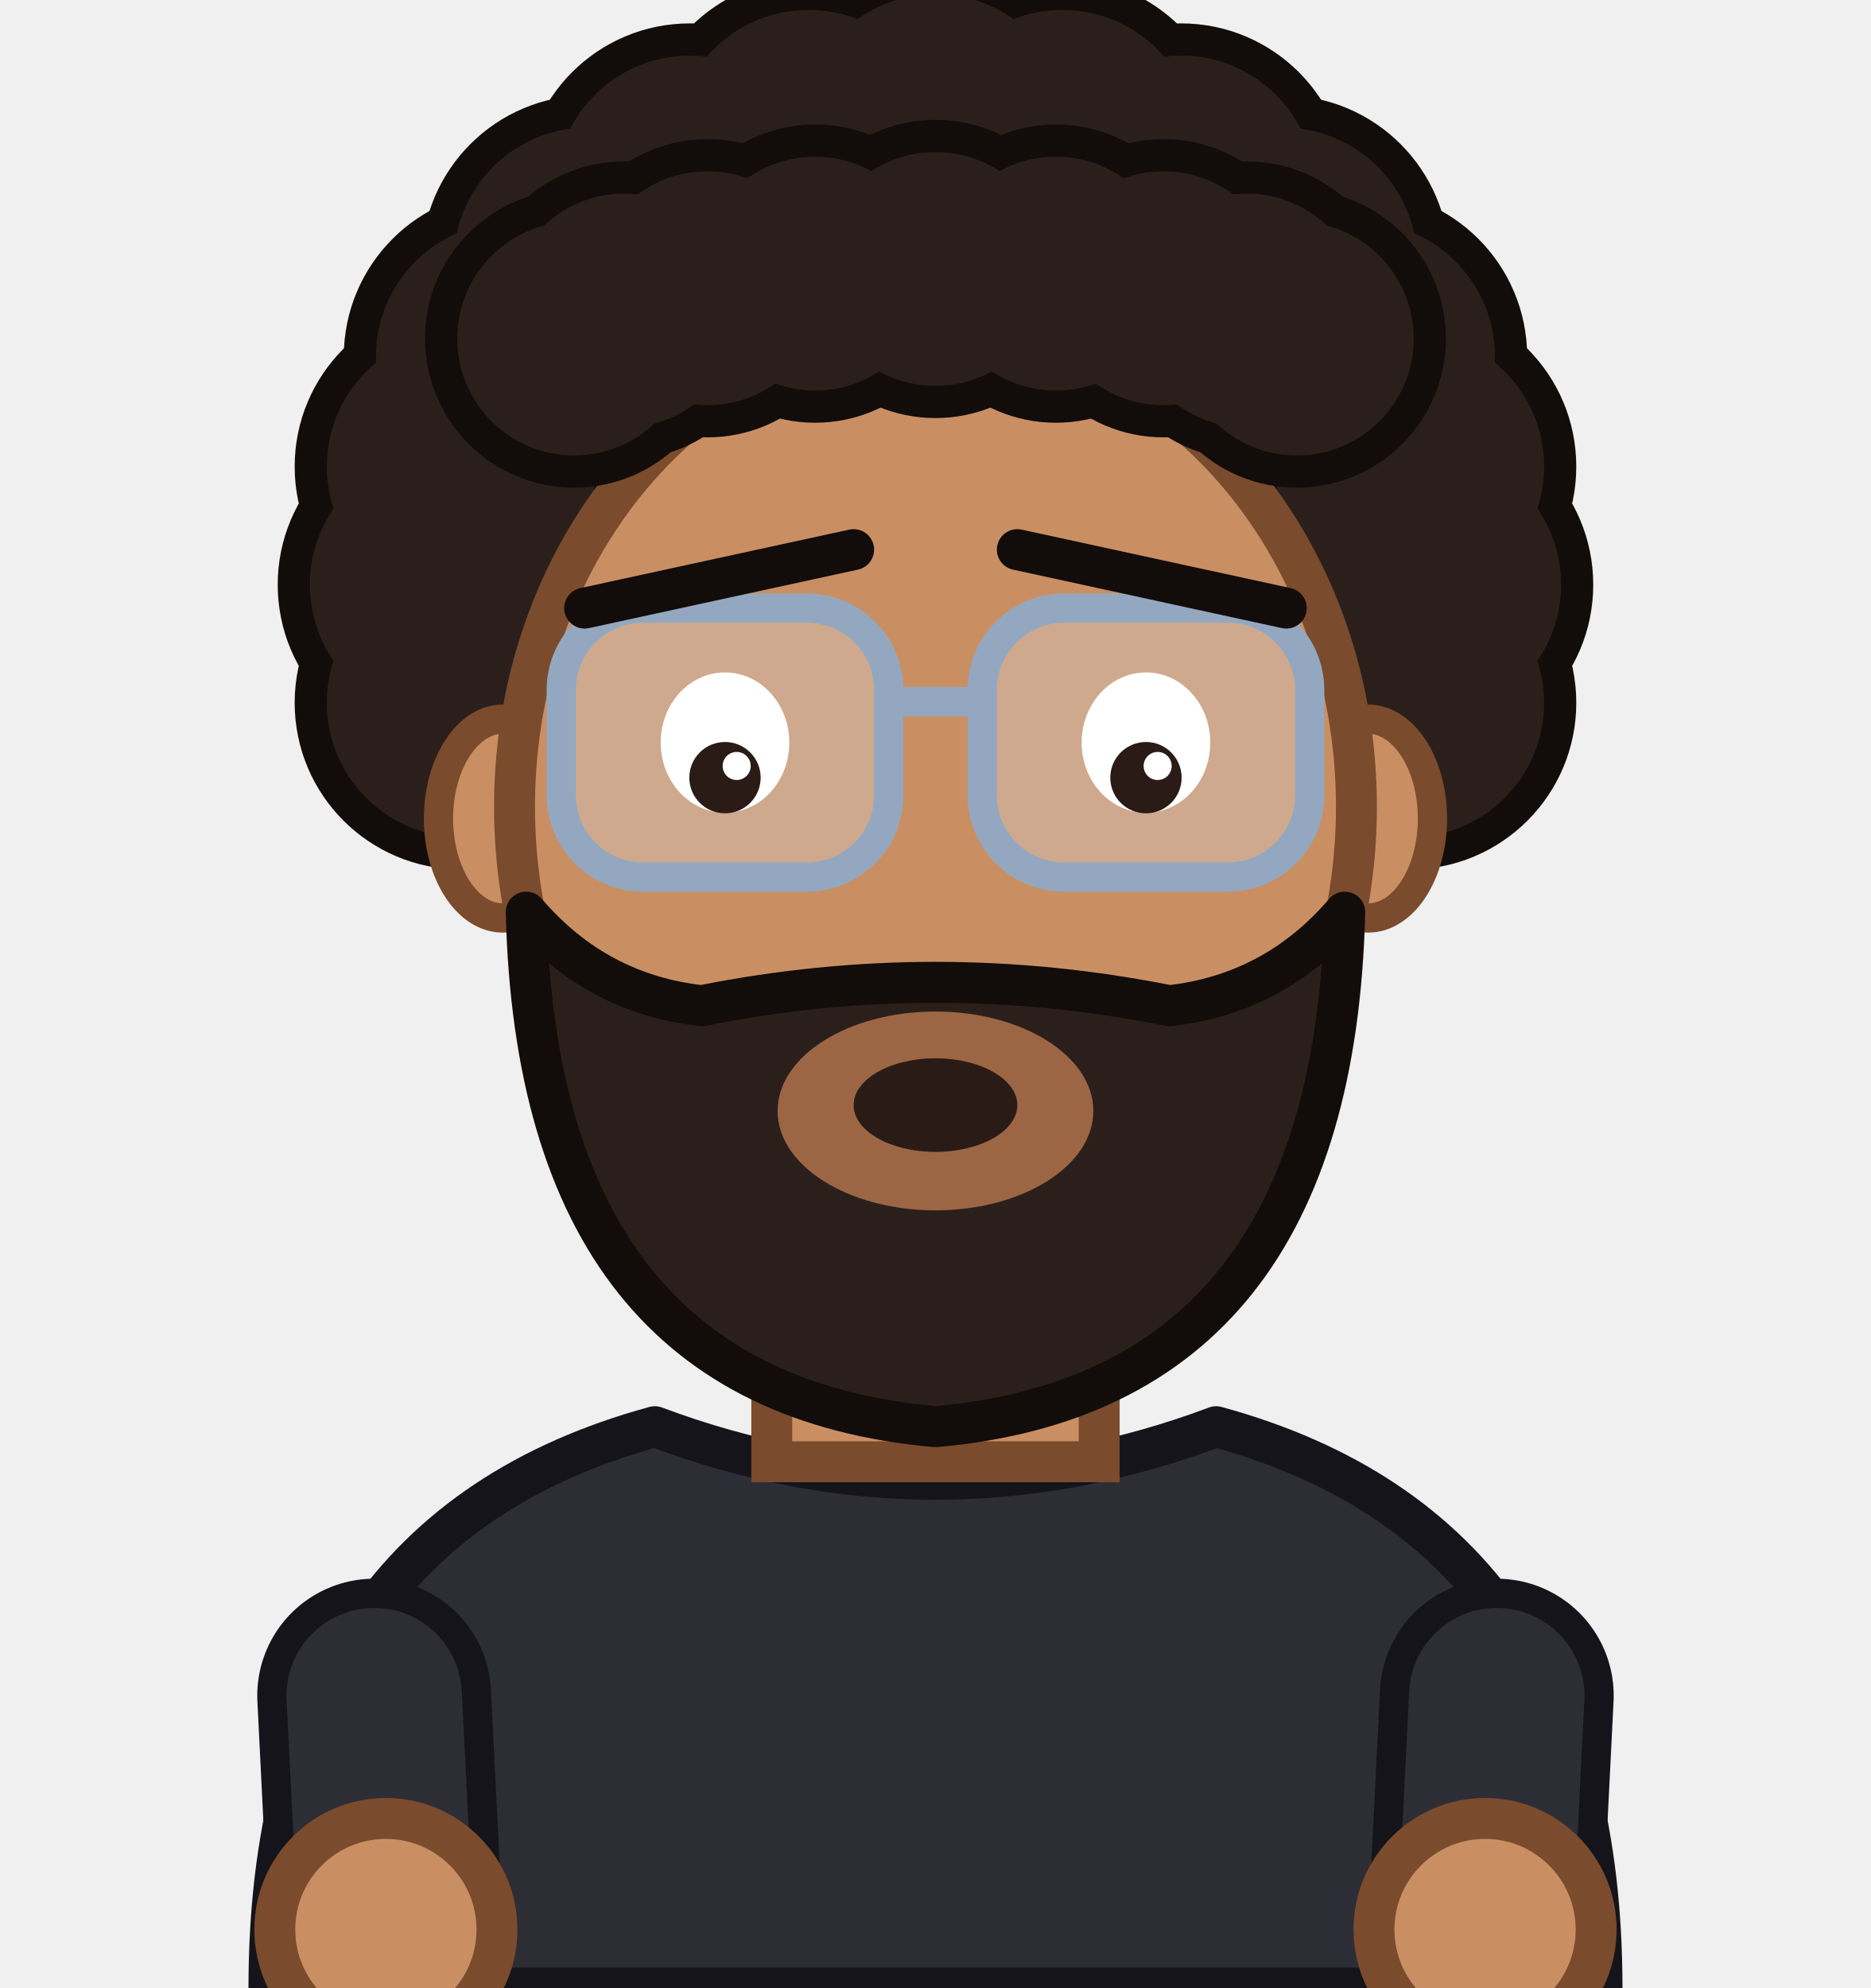
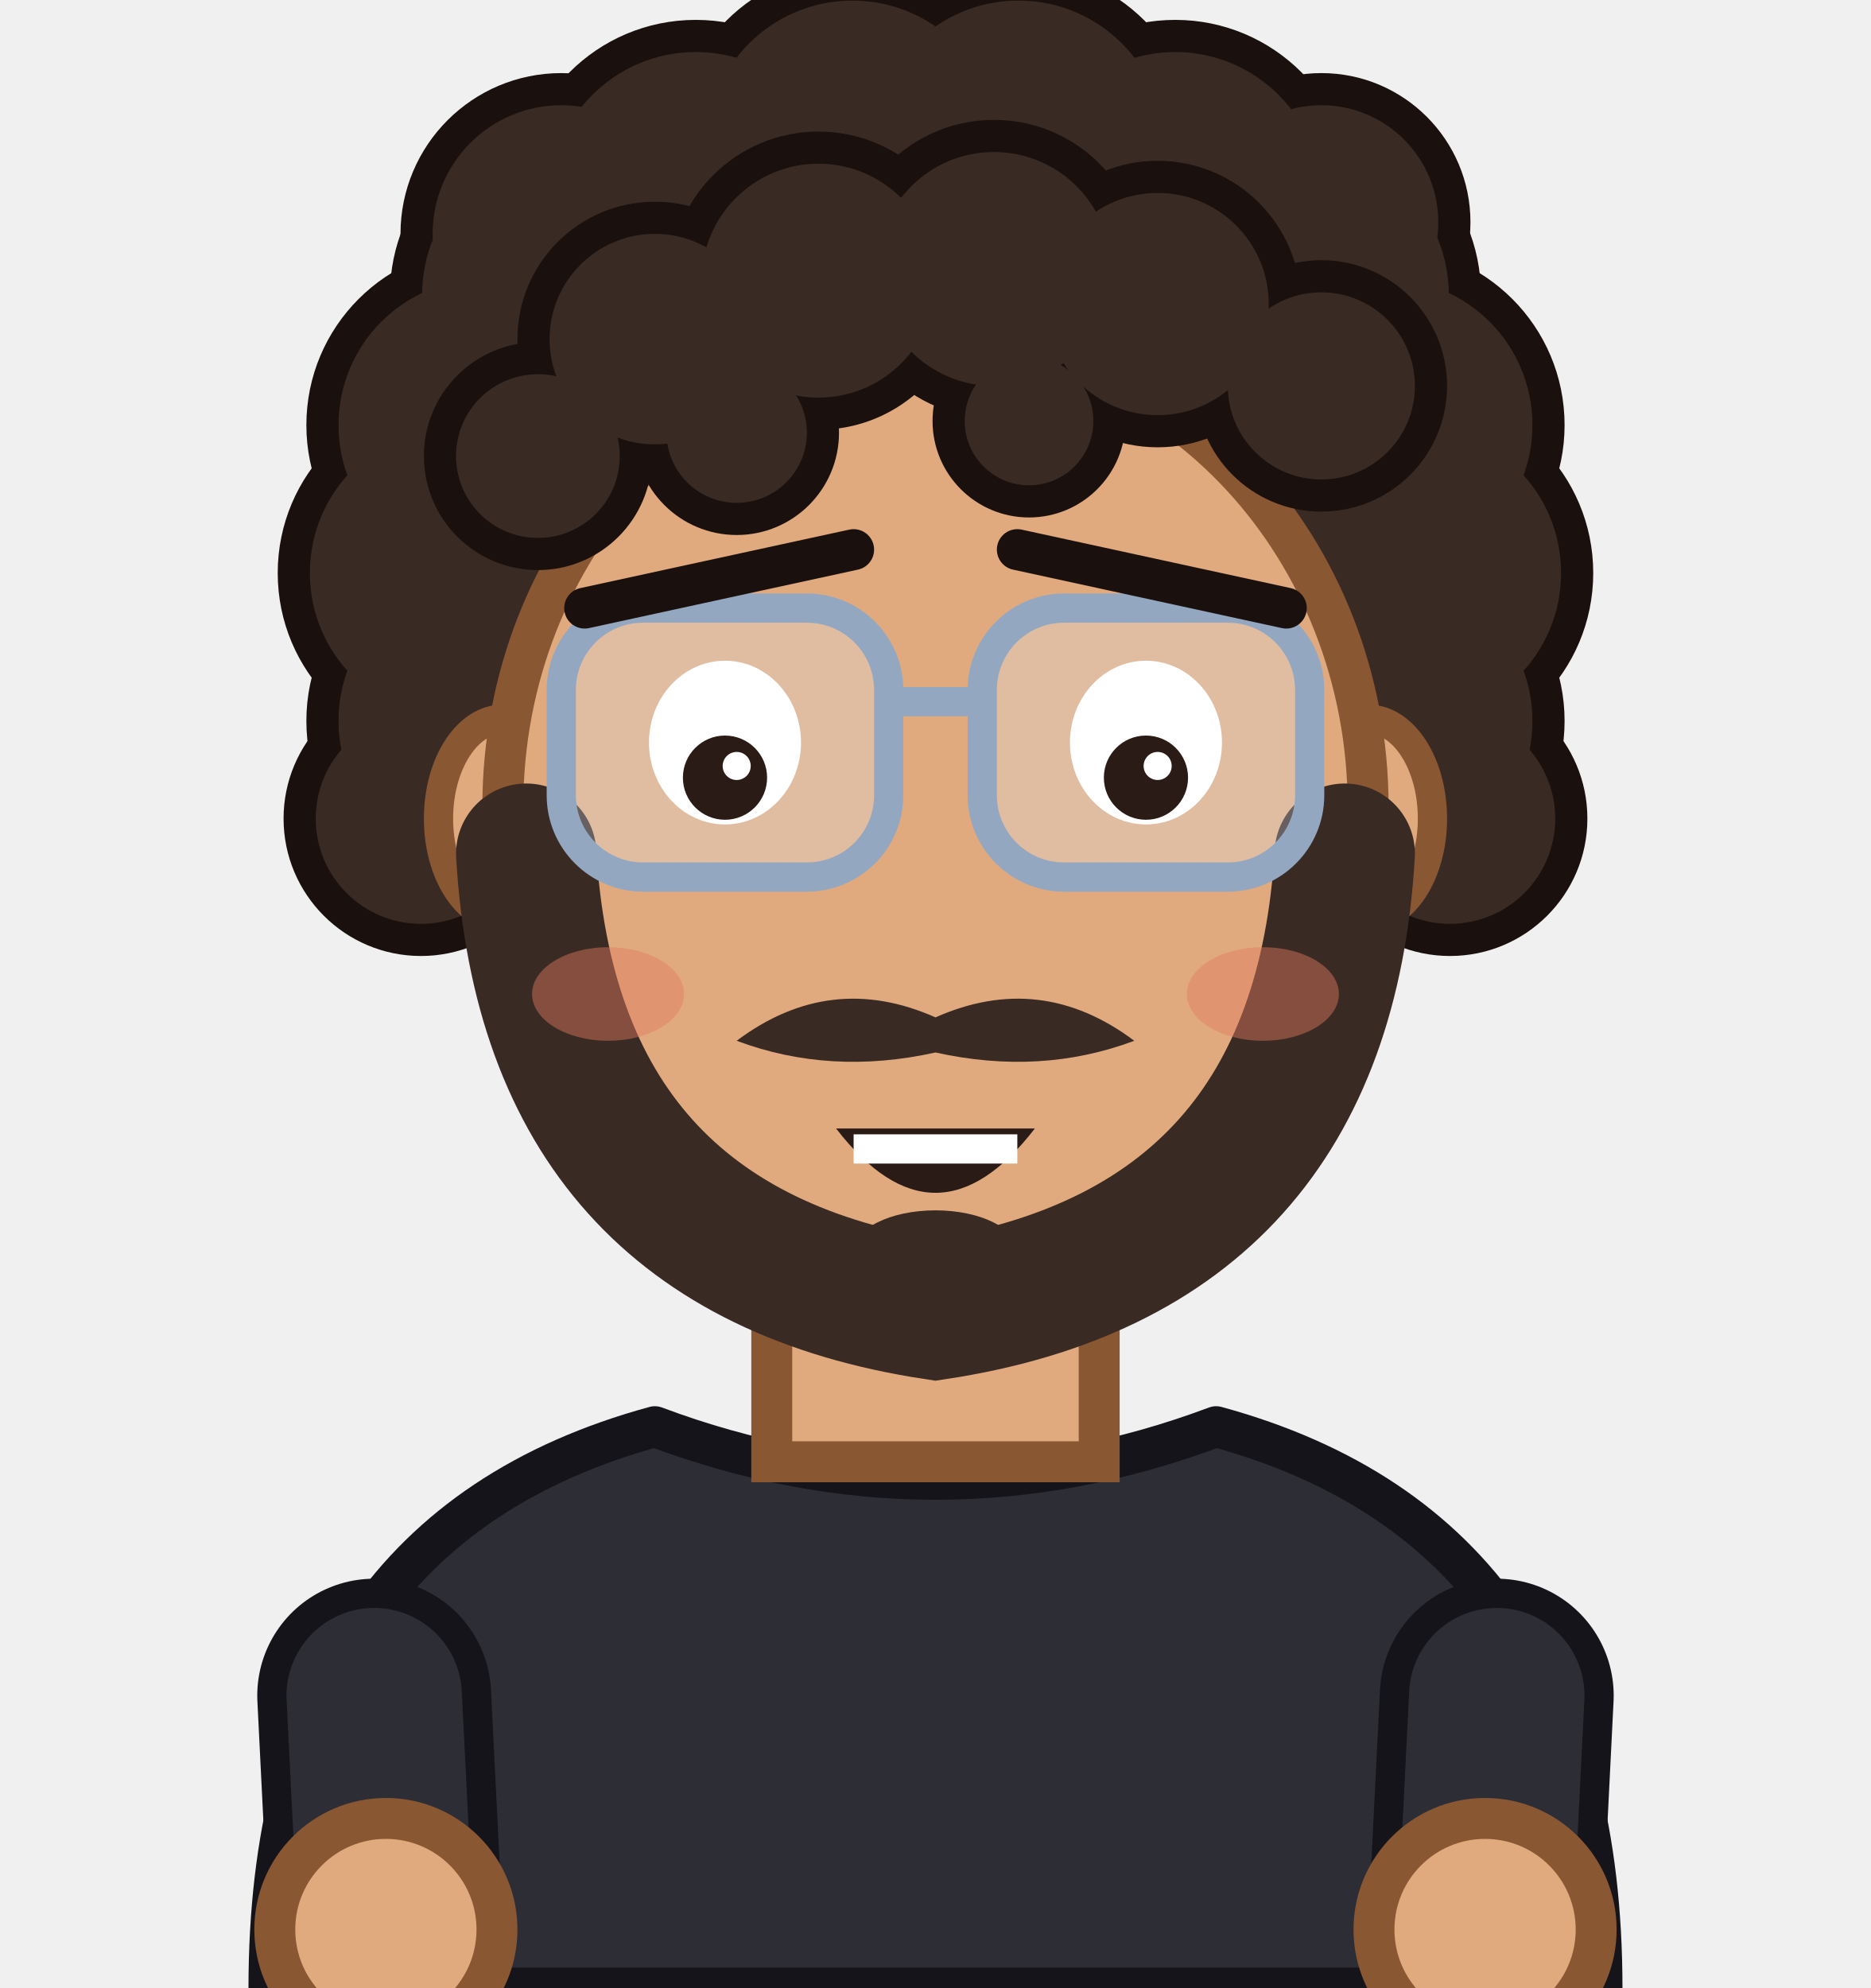
<svg xmlns="http://www.w3.org/2000/svg" viewBox="0 0 320 340" width="320" height="340">
  <g transform="rotate(0 160 250)">
-     <circle cx="78.9" cy="120.2" r="25" fill="#2B1F1B" stroke="#120C0A" stroke-width="7" />
-     <circle cx="76.0" cy="100.0" r="25" fill="#2B1F1B" stroke="#120C0A" stroke-width="7" />
-     <circle cx="78.9" cy="79.8" r="25" fill="#2B1F1B" stroke="#120C0A" stroke-width="7" />
-     <circle cx="87.3" cy="61.0" r="25" fill="#2B1F1B" stroke="#120C0A" stroke-width="7" />
-     <circle cx="100.6" cy="44.8" r="25" fill="#2B1F1B" stroke="#120C0A" stroke-width="7" />
-     <circle cx="118.0" cy="32.5" r="25" fill="#2B1F1B" stroke="#120C0A" stroke-width="7" />
-     <circle cx="138.3" cy="24.7" r="25" fill="#2B1F1B" stroke="#120C0A" stroke-width="7" />
-     <circle cx="160.0" cy="22.0" r="25" fill="#2B1F1B" stroke="#120C0A" stroke-width="7" />
-     <circle cx="181.7" cy="24.7" r="25" fill="#2B1F1B" stroke="#120C0A" stroke-width="7" />
-     <circle cx="202.0" cy="32.5" r="25" fill="#2B1F1B" stroke="#120C0A" stroke-width="7" />
-     <circle cx="219.4" cy="44.8" r="25" fill="#2B1F1B" stroke="#120C0A" stroke-width="7" />
-     <circle cx="232.7" cy="61.0" r="25" fill="#2B1F1B" stroke="#120C0A" stroke-width="7" />
-     <circle cx="241.1" cy="79.8" r="25" fill="#2B1F1B" stroke="#120C0A" stroke-width="7" />
-     <circle cx="244.0" cy="100.0" r="25" fill="#2B1F1B" stroke="#120C0A" stroke-width="7" />
-     <circle cx="241.1" cy="120.2" r="25" fill="#2B1F1B" stroke="#120C0A" stroke-width="7" />
-     <circle cx="78.9" cy="120.2" r="23" fill="#2B1F1B" />
-     <circle cx="76.0" cy="100.0" r="23" fill="#2B1F1B" />
-     <circle cx="78.9" cy="79.8" r="23" fill="#2B1F1B" />
-     <circle cx="87.3" cy="61.0" r="23" fill="#2B1F1B" />
-     <circle cx="100.6" cy="44.8" r="23" fill="#2B1F1B" />
-     <circle cx="118.0" cy="32.5" r="23" fill="#2B1F1B" />
-     <circle cx="138.3" cy="24.7" r="23" fill="#2B1F1B" />
-     <circle cx="160.0" cy="22.0" r="23" fill="#2B1F1B" />
-     <circle cx="181.7" cy="24.7" r="23" fill="#2B1F1B" />
-     <circle cx="202.0" cy="32.5" r="23" fill="#2B1F1B" />
-     <circle cx="219.4" cy="44.8" r="23" fill="#2B1F1B" />
-     <circle cx="232.7" cy="61.0" r="23" fill="#2B1F1B" />
-     <circle cx="241.1" cy="79.8" r="23" fill="#2B1F1B" />
-     <circle cx="244.0" cy="100.0" r="23" fill="#2B1F1B" />
-     <circle cx="241.1" cy="120.2" r="23" fill="#2B1F1B" />
+     <circle cx="82.9" cy="123.3" r="27" fill="#3A2A24" stroke="#1A100D" stroke-width="7" />
+     <circle cx="78.0" cy="98.0" r="27" fill="#3A2A24" stroke="#1A100D" stroke-width="7" />
+     <circle cx="82.9" cy="72.7" r="27" fill="#3A2A24" stroke="#1A100D" stroke-width="7" />
+     <circle cx="97.2" cy="50.4" r="27" fill="#3A2A24" stroke="#1A100D" stroke-width="7" />
+     <circle cx="119.0" cy="33.9" r="27" fill="#3A2A24" stroke="#1A100D" stroke-width="7" />
+     <circle cx="145.8" cy="25.1" r="27" fill="#3A2A24" stroke="#1A100D" stroke-width="7" />
+     <circle cx="174.2" cy="25.1" r="27" fill="#3A2A24" stroke="#1A100D" stroke-width="7" />
+     <circle cx="201.0" cy="33.9" r="27" fill="#3A2A24" stroke="#1A100D" stroke-width="7" />
+     <circle cx="222.8" cy="50.4" r="27" fill="#3A2A24" stroke="#1A100D" stroke-width="7" />
+     <circle cx="237.1" cy="72.7" r="27" fill="#3A2A24" stroke="#1A100D" stroke-width="7" />
+     <circle cx="242.0" cy="98.0" r="27" fill="#3A2A24" stroke="#1A100D" stroke-width="7" />
+     <circle cx="237.1" cy="123.3" r="27" fill="#3A2A24" stroke="#1A100D" stroke-width="7" />
+     <circle cx="72.0" cy="140.0" r="20" fill="#3A2A24" stroke="#1A100D" stroke-width="7" />
+     <circle cx="248.0" cy="140.0" r="20" fill="#3A2A24" stroke="#1A100D" stroke-width="7" />
+     <circle cx="96.0" cy="40.0" r="24" fill="#3A2A24" stroke="#1A100D" stroke-width="7" />
+     <circle cx="226.0" cy="38.0" r="22" fill="#3A2A24" stroke="#1A100D" stroke-width="7" />
+     <circle cx="82.9" cy="123.3" r="25" fill="#3A2A24" />
+     <circle cx="78.0" cy="98.0" r="25" fill="#3A2A24" />
+     <circle cx="82.9" cy="72.7" r="25" fill="#3A2A24" />
+     <circle cx="97.2" cy="50.4" r="25" fill="#3A2A24" />
+     <circle cx="119.0" cy="33.9" r="25" fill="#3A2A24" />
+     <circle cx="145.8" cy="25.1" r="25" fill="#3A2A24" />
+     <circle cx="174.2" cy="25.1" r="25" fill="#3A2A24" />
+     <circle cx="201.0" cy="33.9" r="25" fill="#3A2A24" />
+     <circle cx="222.8" cy="50.4" r="25" fill="#3A2A24" />
+     <circle cx="237.1" cy="72.7" r="25" fill="#3A2A24" />
+     <circle cx="242.0" cy="98.0" r="25" fill="#3A2A24" />
+     <circle cx="237.1" cy="123.3" r="25" fill="#3A2A24" />
+     <circle cx="72.0" cy="140.0" r="18" fill="#3A2A24" />
+     <circle cx="248.0" cy="140.0" r="18" fill="#3A2A24" />
+     <circle cx="96.0" cy="40.0" r="22" fill="#3A2A24" />
+     <circle cx="226.0" cy="38.0" r="20" fill="#3A2A24" />
    <path d="M46 340 Q46 262 112 244 Q160 262 208 244 Q274 262 274 340 Z" fill="#2D2D36" stroke="#14141A" stroke-width="7" stroke-linejoin="round" />
-     <rect x="132" y="210" width="56" height="40" fill="#C98F63" stroke="#7A4B2C" stroke-width="7" />
-     <ellipse cx="86" cy="140" rx="11" ry="17" fill="#C98F63" stroke="#7A4B2C" stroke-width="5" />
-     <ellipse cx="234" cy="140" rx="11" ry="17" fill="#C98F63" stroke="#7A4B2C" stroke-width="5" />
-     <ellipse cx="160" cy="138" rx="72" ry="82" fill="#C98F63" stroke="#7A4B2C" stroke-width="7" />
-     <path d="M90 156 Q92 238 160 244 Q228 238 230 156 Q218 170 200 172 Q160 164 120 172 Q102 170 90 156 Z" fill="#2B1F1B" stroke="#120C0A" stroke-width="7" stroke-linejoin="round" />
-     <ellipse cx="160" cy="190" rx="27" ry="17" fill="#9C6644" />
+     <rect x="132" y="210" width="56" height="40" fill="#E0AA7E" stroke="#8A5733" stroke-width="7" />
+     <ellipse cx="86" cy="140" rx="11" ry="17" fill="#E0AA7E" stroke="#8A5733" stroke-width="5" />
+     <ellipse cx="234" cy="140" rx="11" ry="17" fill="#E0AA7E" stroke="#8A5733" stroke-width="5" />
+     <ellipse cx="160" cy="138" rx="74" ry="80" fill="#E0AA7E" stroke="#8A5733" stroke-width="7" />
+     <path d="M90 146 Q94 214 160 224 Q226 214 230 146" fill="none" stroke="#3A2A24" stroke-width="24" stroke-linecap="round" />
+     <path d="M126 178 Q142 166 160 174 Q178 166 194 178 Q178 184 160 180 Q142 184 126 178 Z" fill="#3A2A24" />
+     <ellipse cx="160" cy="214" rx="14" ry="7" fill="#3A2A24" />
+     <ellipse cx="104" cy="170" rx="13" ry="8" fill="#E0795F" opacity=".45" />
+     <ellipse cx="216" cy="170" rx="13" ry="8" fill="#E0795F" opacity=".45" />
    <rect x="96" y="104" width="56" height="46" rx="14" fill="#DDEBFA" fill-opacity=".28" stroke="#93A8C0" stroke-width="5" />
    <rect x="168" y="104" width="56" height="46" rx="14" fill="#DDEBFA" fill-opacity=".28" stroke="#93A8C0" stroke-width="5" />
    <path d="M152 120 H168" stroke="#93A8C0" stroke-width="5" />
-     <ellipse cx="124" cy="127" rx="11" ry="12" fill="#fff" />
-     <circle cx="124" cy="133" r="6.1" fill="#2A1B16" />
+     <ellipse cx="124" cy="127" rx="13" ry="14" fill="#fff" />
+     <circle cx="124" cy="133" r="7.2" fill="#2A1B16" />
    <circle cx="126" cy="131" r="2.4" fill="#fff" />
-     <ellipse cx="196" cy="127" rx="11" ry="12" fill="#fff" />
-     <circle cx="196" cy="133" r="6.1" fill="#2A1B16" />
+     <ellipse cx="196" cy="127" rx="13" ry="14" fill="#fff" />
+     <circle cx="196" cy="133" r="7.2" fill="#2A1B16" />
    <circle cx="198" cy="131" r="2.4" fill="#fff" />
-     <path d="M100 104 L146 94" stroke="#120C0A" stroke-width="7" stroke-linecap="round" />
-     <path d="M220 104 L174 94" stroke="#120C0A" stroke-width="7" stroke-linecap="round" />
-     <ellipse cx="160" cy="189" rx="14" ry="8" fill="#2A1B16" />
-     <circle cx="98.2" cy="57.9" r="22" fill="#2B1F1B" stroke="#120C0A" stroke-width="7" />
-     <circle cx="106.8" cy="53.1" r="22" fill="#2B1F1B" stroke="#120C0A" stroke-width="7" />
-     <circle cx="121.0" cy="49.3" r="22" fill="#2B1F1B" stroke="#120C0A" stroke-width="7" />
-     <circle cx="139.4" cy="46.8" r="22" fill="#2B1F1B" stroke="#120C0A" stroke-width="7" />
-     <circle cx="160.0" cy="46.0" r="22" fill="#2B1F1B" stroke="#120C0A" stroke-width="7" />
-     <circle cx="180.6" cy="46.8" r="22" fill="#2B1F1B" stroke="#120C0A" stroke-width="7" />
-     <circle cx="199.0" cy="49.3" r="22" fill="#2B1F1B" stroke="#120C0A" stroke-width="7" />
-     <circle cx="213.2" cy="53.1" r="22" fill="#2B1F1B" stroke="#120C0A" stroke-width="7" />
-     <circle cx="221.8" cy="57.9" r="22" fill="#2B1F1B" stroke="#120C0A" stroke-width="7" />
-     <circle cx="98.2" cy="57.9" r="20" fill="#2B1F1B" />
-     <circle cx="106.8" cy="53.1" r="20" fill="#2B1F1B" />
-     <circle cx="121.0" cy="49.3" r="20" fill="#2B1F1B" />
-     <circle cx="139.4" cy="46.8" r="20" fill="#2B1F1B" />
-     <circle cx="160.0" cy="46.0" r="20" fill="#2B1F1B" />
-     <circle cx="180.6" cy="46.8" r="20" fill="#2B1F1B" />
-     <circle cx="199.0" cy="49.3" r="20" fill="#2B1F1B" />
-     <circle cx="213.2" cy="53.1" r="20" fill="#2B1F1B" />
-     <circle cx="221.8" cy="57.9" r="20" fill="#2B1F1B" />
+     <path d="M100 104 L146 94" stroke="#1A100D" stroke-width="7" stroke-linecap="round" />
+     <path d="M220 104 L174 94" stroke="#1A100D" stroke-width="7" stroke-linecap="round" />
+     <path d="M143 193 Q160 215 177 193 Z" fill="#2A1B16" />
+     <path d="M146 194 H174 V199 H146 Z" fill="#fff" />
+     <circle cx="112.0" cy="58.0" r="20" fill="#3A2A24" stroke="#1A100D" stroke-width="7" />
+     <circle cx="140.0" cy="48.0" r="22" fill="#3A2A24" stroke="#1A100D" stroke-width="7" />
+     <circle cx="170.0" cy="46.0" r="22" fill="#3A2A24" stroke="#1A100D" stroke-width="7" />
+     <circle cx="198.0" cy="52.0" r="21" fill="#3A2A24" stroke="#1A100D" stroke-width="7" />
+     <circle cx="226.0" cy="66.0" r="18" fill="#3A2A24" stroke="#1A100D" stroke-width="7" />
+     <circle cx="92.0" cy="78.0" r="16" fill="#3A2A24" stroke="#1A100D" stroke-width="7" />
+     <circle cx="126.0" cy="74.0" r="14" fill="#3A2A24" stroke="#1A100D" stroke-width="7" />
+     <circle cx="176.0" cy="72.0" r="13" fill="#3A2A24" stroke="#1A100D" stroke-width="7" />
+     <circle cx="112.0" cy="58.0" r="18" fill="#3A2A24" />
+     <circle cx="140.0" cy="48.0" r="20" fill="#3A2A24" />
+     <circle cx="170.0" cy="46.0" r="20" fill="#3A2A24" />
+     <circle cx="198.0" cy="52.0" r="19" fill="#3A2A24" />
+     <circle cx="226.0" cy="66.0" r="16" fill="#3A2A24" />
+     <circle cx="92.0" cy="78.0" r="14" fill="#3A2A24" />
+     <circle cx="126.0" cy="74.0" r="12" fill="#3A2A24" />
+     <circle cx="176.0" cy="72.0" r="11" fill="#3A2A24" />
    <path d="M64 290 L66 330" stroke="#14141A" stroke-width="40" stroke-linecap="round" />
    <path d="M64 290 L66 330" stroke="#2D2D36" stroke-width="30" stroke-linecap="round" />
-     <circle cx="66" cy="330" r="19" fill="#C98F63" stroke="#7A4B2C" stroke-width="7" />
+     <circle cx="66" cy="330" r="19" fill="#E0AA7E" stroke="#8A5733" stroke-width="7" />
    <path d="M256 290 L254 330" stroke="#14141A" stroke-width="40" stroke-linecap="round" />
    <path d="M256 290 L254 330" stroke="#2D2D36" stroke-width="30" stroke-linecap="round" />
-     <circle cx="254" cy="330" r="19" fill="#C98F63" stroke="#7A4B2C" stroke-width="7" />
+     <circle cx="254" cy="330" r="19" fill="#E0AA7E" stroke="#8A5733" stroke-width="7" />
  </g>
</svg>
